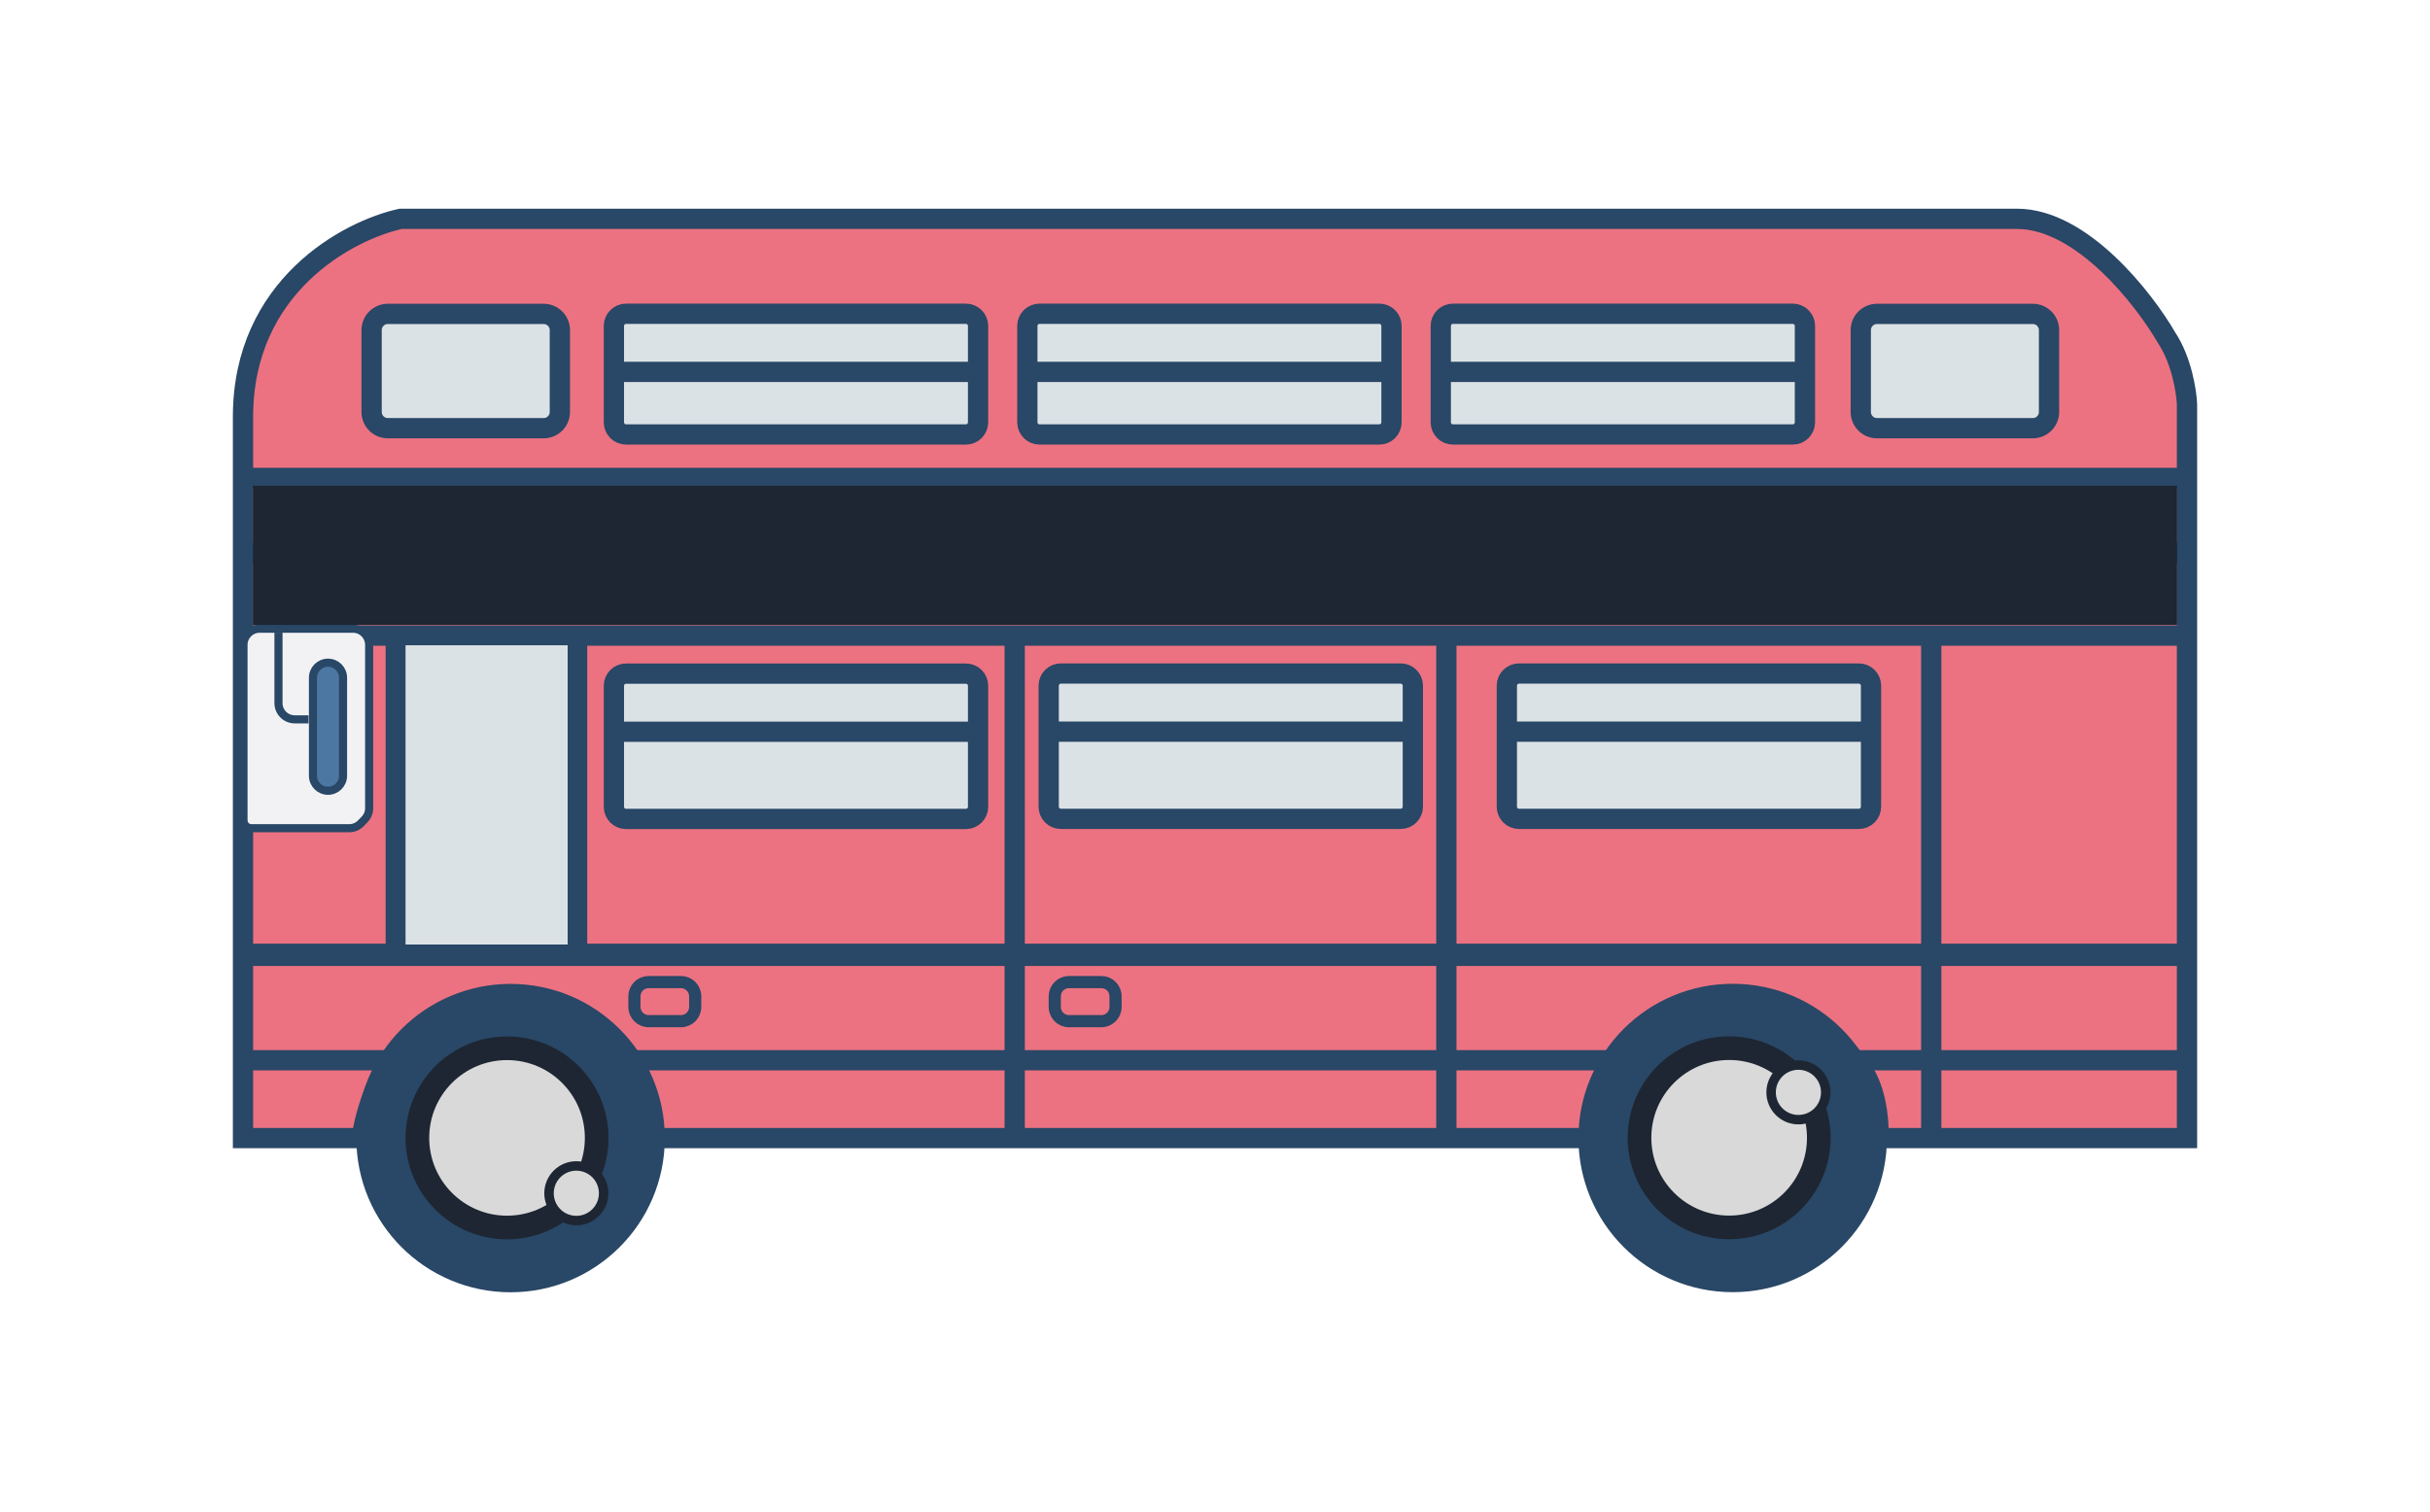
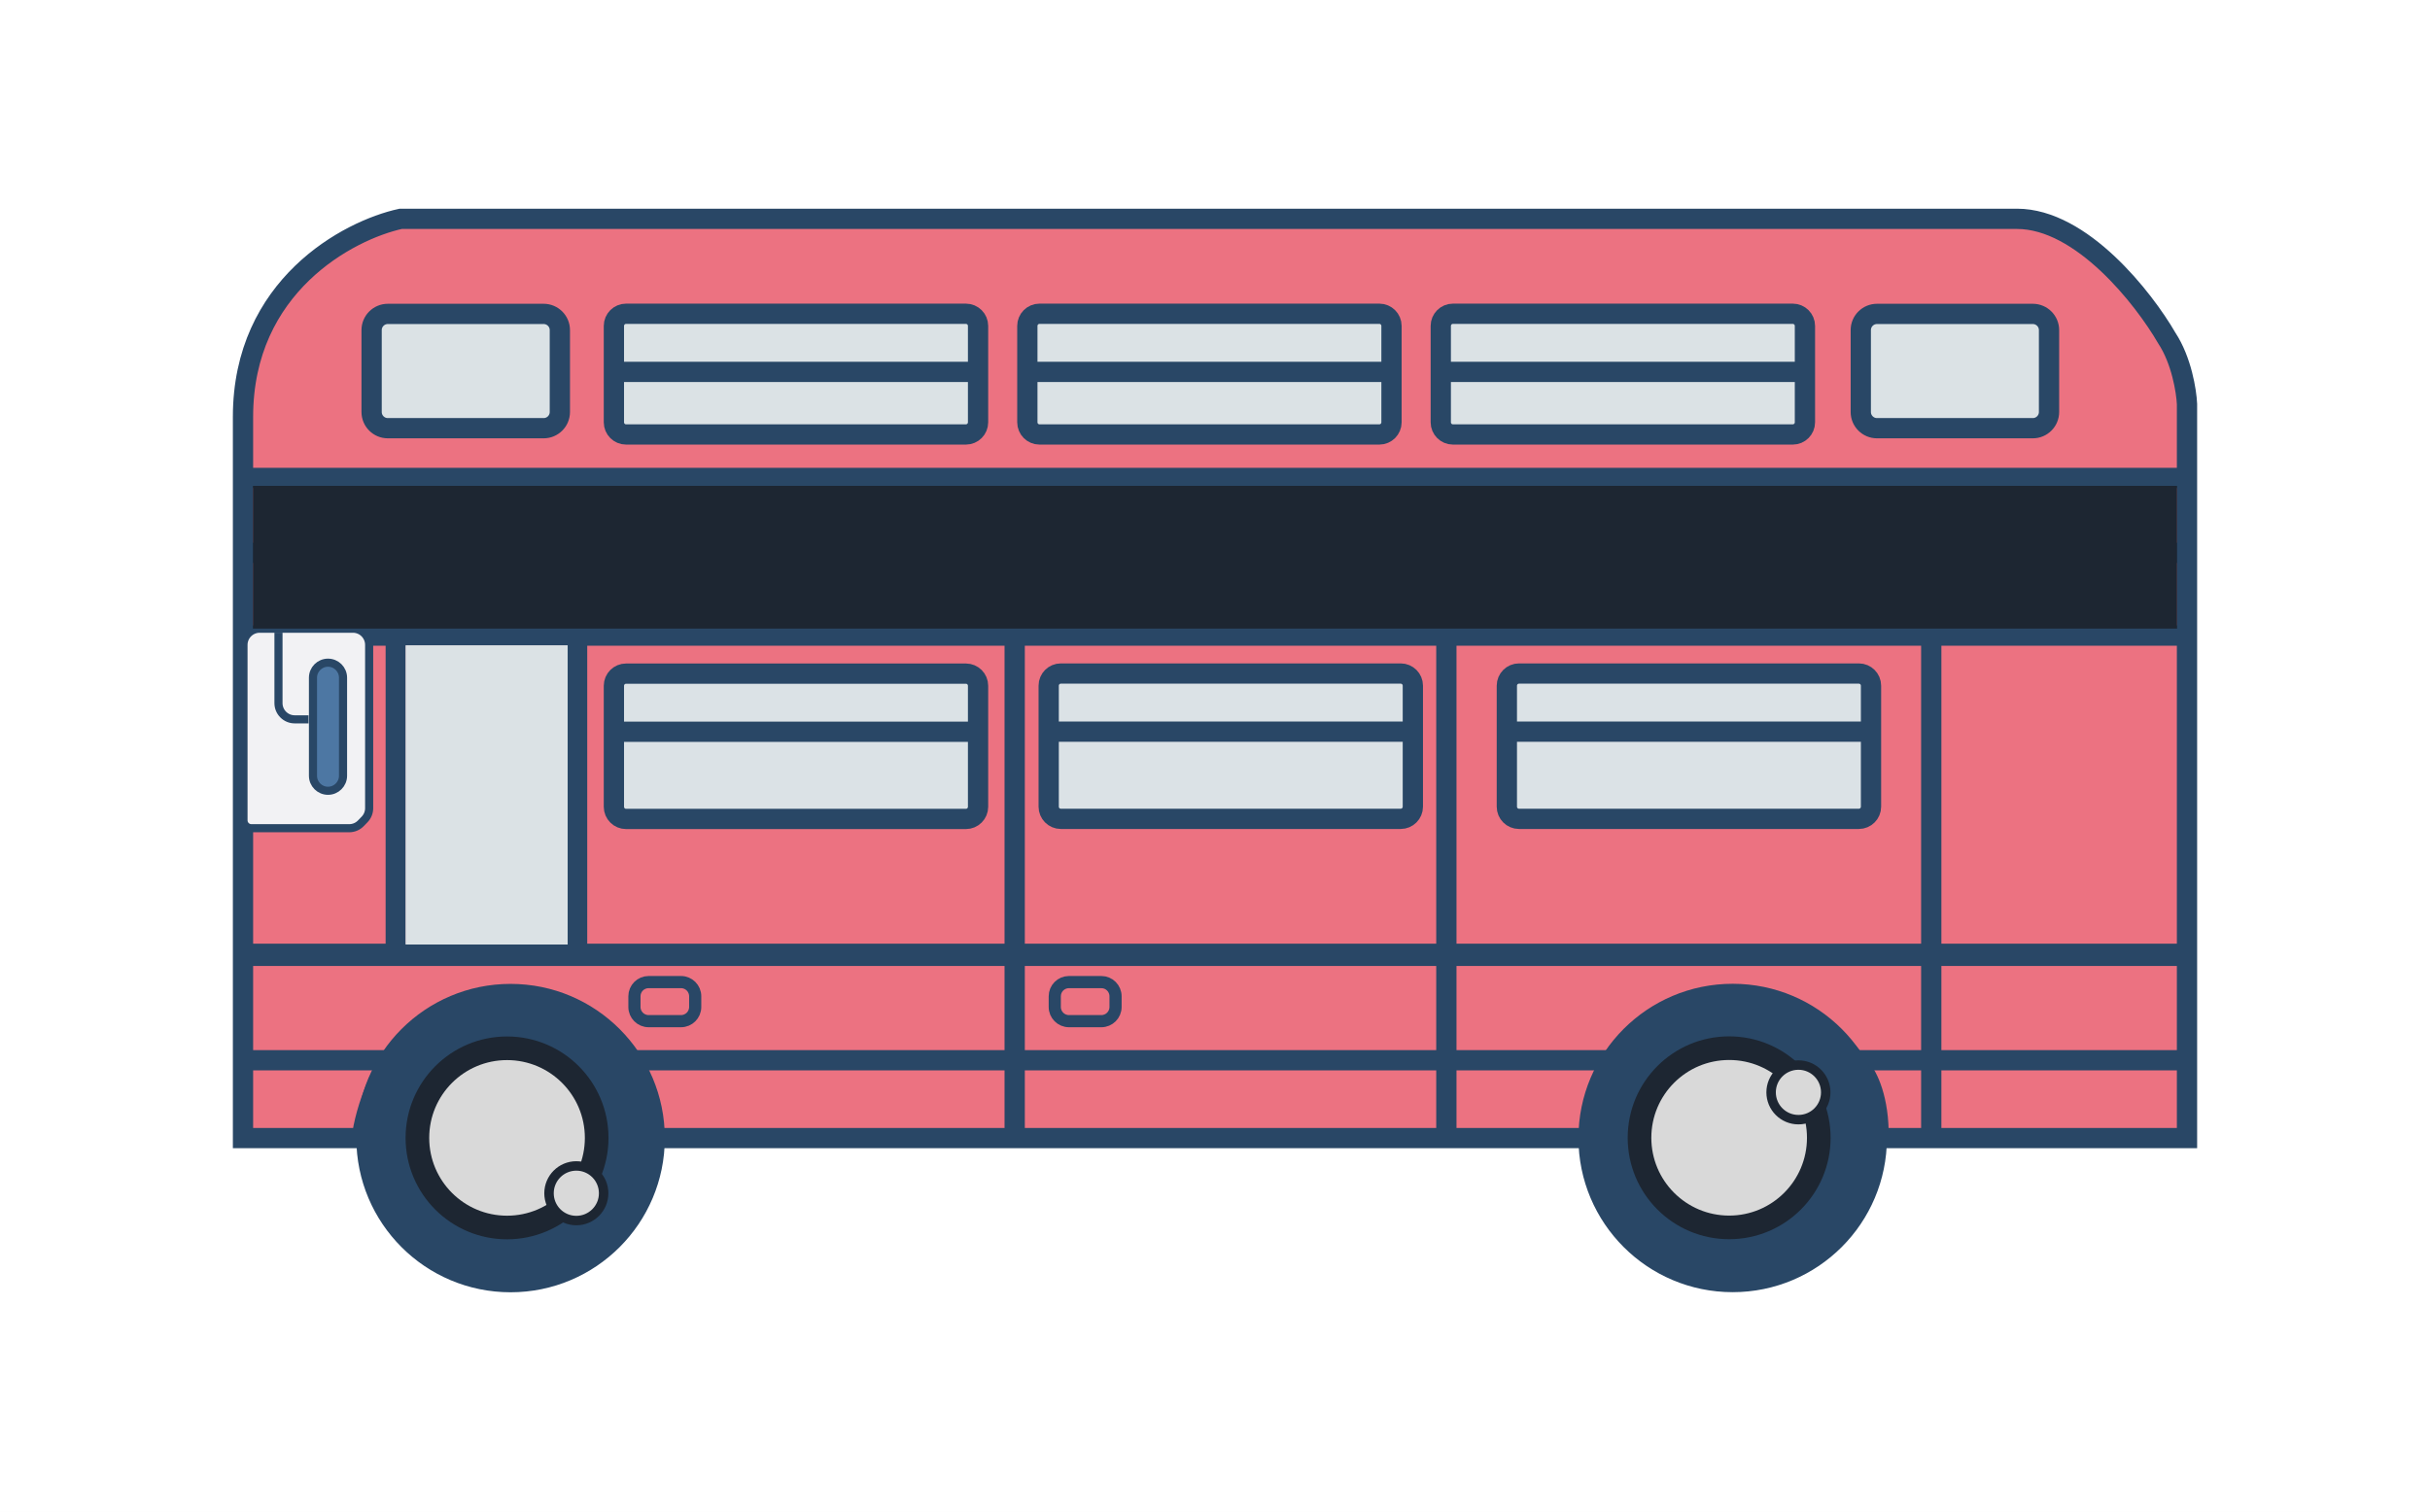
<svg xmlns="http://www.w3.org/2000/svg" width="5140" height="3199" viewBox="0 0 5140 3199" fill="none">
  <g id="buspieces">
    <rect width="5140" height="3199" fill="white" />
    <g id="bus">
      <path id="Vector 41" d="M4266.4 463C4403.15 463 4534.62 631.163 4583.26 715.244C4614.59 762.775 4624.81 828.164 4626 854.917V2407.99H3973.5C3975.17 2325.44 3949.87 2276.31 3937.02 2262.06C3916.87 2231.49 3856.76 2161.79 3777.54 2127.6C3698.32 2093.42 3593.05 2113.36 3550.31 2127.6C3512.44 2150.19 3440.87 2187.02 3403.34 2262.06C3376.66 2315.43 3367.21 2381.59 3365.82 2407.99H1382.26C1384.7 2377.42 1372.47 2297.3 1304.09 2221.41C1235.71 2145.53 1161.64 2125.87 1133.15 2125.52C1087.98 2115.79 976.379 2111.55 891.325 2172.42C806.271 2233.3 771.804 2354.83 765.203 2407.99H514.001V882.017C514.001 605.174 736.365 487.321 847.547 463H4266.4Z" fill="#EC7281" stroke="#294766" stroke-width="42.868" />
      <path id="Vector 42" d="M3059.38 1344.81V2412.16" stroke="#294766" stroke-width="42.868" />
      <path id="Vector 46" d="M4085.03 1344.81V2412.16" stroke="#294766" stroke-width="42.868" />
      <path id="Vector 49" d="M1329.11 2243.3H3408.56" stroke="#294766" stroke-width="42.868" />
      <path id="Vector 51" d="M514 1344.81L4618.7 1344.81" stroke="#294766" stroke-width="42.868" />
      <path id="Vector 52" d="M514 1169.7L4618.7 1169.7" stroke="#294766" stroke-width="42.868" />
      <path id="Vector 53" d="M514 1011.27L4618.7 1011.27" stroke="#294766" stroke-width="42.868" />
      <path id="Vector 47" d="M514 2020.24L4618.7 2020.24" stroke="#294766" stroke-width="47.154" />
      <path id="Vector 43" d="M2146.29 1344.81V2412.16" stroke="#294766" stroke-width="42.868" />
      <path id="Vector 44" d="M1220.7 1344.81V2016.07" stroke="#294766" stroke-width="42.868" />
      <path id="Vector 45" d="M837.121 1344.81V2016.07" stroke="#294766" stroke-width="42.868" />
      <path id="Vector 54" d="M820.342 664.17H1149.92C1168.86 664.17 1184.22 679.524 1184.22 698.464V871.697C1184.22 890.637 1168.86 905.991 1149.92 905.991H820.342C801.402 905.991 786.048 890.637 786.048 871.697V698.464C786.048 679.524 801.402 664.17 820.342 664.17Z" fill="#DBE2E5" stroke="#294766" stroke-width="42.868" />
      <path id="Vector 55" d="M3970.27 664.17H4299.85C4318.79 664.17 4334.15 679.524 4334.15 698.464V871.697C4334.15 890.637 4318.79 905.991 4299.85 905.991H3970.27C3951.33 905.991 3935.98 890.637 3935.98 871.697V698.464C3935.98 679.524 3951.33 664.17 3970.27 664.17Z" fill="#DBE2E5" stroke="#294766" stroke-width="42.868" />
      <path id="Vector 56" d="M3073.29 663.868H3792.13C3806.34 663.868 3817.85 675.383 3817.85 689.588V893.518C3817.85 907.724 3806.34 919.239 3792.13 919.239H3073.29C3059.08 919.239 3047.57 907.723 3047.57 893.518V689.588C3047.57 675.383 3059.08 663.868 3073.29 663.868Z" fill="#DBE2E5" stroke="#294766" stroke-width="42.868" />
      <path id="Vector 58" d="M2198.78 663.868H2917.62C2931.82 663.868 2943.34 675.383 2943.34 689.588V893.518C2943.34 907.724 2931.82 919.239 2917.62 919.239H2198.78C2184.57 919.239 2173.06 907.723 2173.06 893.518V689.588C2173.06 675.383 2184.57 663.868 2198.78 663.868Z" fill="#DBE2E5" stroke="#294766" stroke-width="42.868" />
      <path id="Vector 60" d="M1324.26 663.868H2043.1C2057.31 663.868 2068.82 675.383 2068.82 689.588V893.518C2068.82 907.724 2057.31 919.239 2043.1 919.239H1324.26C1310.06 919.239 1298.54 907.723 1298.54 893.518V689.588C1298.54 675.383 1310.06 663.868 1324.26 663.868Z" fill="#DBE2E5" stroke="#294766" stroke-width="42.868" />
      <path id="Vector 62" d="M1324.26 1425.27H2043.1C2057.31 1425.27 2068.82 1436.79 2068.82 1450.99V1707.04C2068.82 1721.24 2057.31 1732.76 2043.1 1732.76H1324.26C1310.06 1732.76 1298.54 1721.24 1298.54 1707.04V1450.99C1298.54 1436.79 1310.06 1425.27 1324.26 1425.27Z" fill="#DBE2E6" stroke="#294766" stroke-width="42.868" />
      <path id="Vector 64" d="M2243.94 1425.07H2962.78C2976.98 1425.07 2988.5 1436.59 2988.5 1450.79V1706.84C2988.5 1721.04 2976.98 1732.56 2962.78 1732.56H2243.94C2229.73 1732.56 2218.22 1721.04 2218.22 1706.84V1450.79C2218.22 1436.59 2229.73 1425.07 2243.94 1425.07Z" fill="#DBE2E6" stroke="#294766" stroke-width="42.868" />
      <path id="Vector 66" d="M3213.05 1425.07H3931.89C3946.09 1425.07 3957.61 1436.59 3957.61 1450.79V1706.84C3957.61 1721.04 3946.09 1732.56 3931.89 1732.56H3213.05C3198.84 1732.56 3187.33 1721.04 3187.33 1706.84V1450.79C3187.33 1436.59 3198.84 1425.07 3213.05 1425.07Z" fill="#DBE2E6" stroke="#294766" stroke-width="42.868" />
      <path id="Vector 57" d="M3815.77 786.862H3051.74" stroke="#294766" stroke-width="42.868" />
      <path id="Vector 59" d="M2941.25 786.862H2177.22" stroke="#294766" stroke-width="42.868" />
      <path id="Vector 61" d="M2066.74 786.862H1302.71" stroke="#294766" stroke-width="42.868" />
      <path id="Vector 63" d="M2066.74 1548.27H1302.71" stroke="#294766" stroke-width="42.868" />
      <path id="Vector 65" d="M2986.41 1548.07H2222.38" stroke="#294766" stroke-width="42.868" />
      <path id="Vector 67" d="M3955.52 1548.07H3191.49" stroke="#294766" stroke-width="42.868" />
      <rect id="Rectangle 57" width="342.842" height="633.101" transform="matrix(-1 0 0 1 1200.74 1365.33)" fill="#DBE2E5" />
      <path id="Vector 68" d="M780.84 1709.97V1364.51C780.84 1345.57 765.486 1330.22 746.546 1330.22H549.339C530.399 1330.22 515.045 1345.57 515.045 1364.51V1735.69C515.045 1744.9 522.512 1752.36 531.723 1752.36H738.697C747.979 1752.36 756.864 1748.6 763.324 1741.94L771.172 1733.84C777.373 1727.44 780.84 1718.88 780.84 1709.97Z" fill="#F2F2F4" stroke="#294766" stroke-width="17.147" />
      <path id="Vector 69" d="M662.012 1433.93V1641.36C662.012 1658.91 676.245 1673.15 693.803 1673.15C711.36 1673.15 725.594 1658.91 725.594 1641.36V1433.93C725.594 1416.37 711.36 1402.14 693.803 1402.14C676.245 1402.14 662.012 1416.37 662.012 1433.93Z" fill="#4D77A3" stroke="#294766" stroke-width="17.147" />
      <path id="Vector 70" d="M652.629 1522.01H623.341C604.401 1522.01 589.047 1506.66 589.047 1487.71V1338.56" stroke="#294766" stroke-width="17.147" />
      <rect id="Rectangle 60" x="-12.86" y="12.86" width="128.545" height="82.682" rx="30.007" transform="matrix(-1 0 0 1 1457.65 2065.06)" stroke="#294766" stroke-width="25.721" />
      <rect id="Rectangle 61" x="-12.86" y="12.86" width="128.545" height="82.682" rx="30.007" transform="matrix(-1 0 0 1 2346.76 2065.06)" stroke="#294766" stroke-width="25.721" />
      <path id="Vector 48" d="M3920.34 2243.3H4618.71" stroke="#294766" stroke-width="42.868" />
      <path id="Vector 50" d="M514 2243.3H828.784" stroke="#294766" stroke-width="42.868" />
-       <rect id="Rectangle 56" width="4069.93" height="294.465" transform="matrix(-1 0 0 1 4604.96 1027.74)" fill="#1D2632" />
+       <rect id="Rectangle 56" width="4070" height="302" transform="matrix(-1 0 0 1 4605 1028)" fill="#1D2632" />
      <g id="wheel1">
        <circle id="Ellipse 43" r="301.25" transform="matrix(-1 0 0 1 1079.98 2407.99)" fill="#294766" stroke="#294766" stroke-width="50" />
-         <circle id="Ellipse 43_2" r="189.607" transform="matrix(-1 0 0 1 1072.5 2407.59)" fill="#D9D9D9" stroke="#1D2632" stroke-width="50" />
-         <circle id="Ellipse 44" r="57.77" transform="matrix(-1 0 0 1 1219.07 2524.72)" fill="#D9D9D9" stroke="#1D2632" stroke-width="20" />
+         <g id="wheelcircle1">
+           <circle id="Ellipse 43_2" r="189.607" transform="matrix(-1 0 0 1 1072.5 2407.59)" fill="#D9D9D9" stroke="#1D2632" stroke-width="50" />
+           <circle id="Ellipse 44" r="57.77" transform="matrix(-1 0 0 1 1219.07 2524.72)" fill="#D9D9D9" stroke="#1D2632" stroke-width="20" />
+         </g>
      </g>
      <g id="wheel2">
        <circle id="Ellipse 43_3" r="301.25" transform="matrix(-1 0 0 1 3665.02 2407.76)" fill="#294766" stroke="#294766" stroke-width="50" />
-         <circle id="Ellipse 43_4" r="189.607" transform="matrix(-1 0 0 1 3657.54 2407.36)" fill="#D9D9D9" stroke="#1D2632" stroke-width="50" />
-         <circle id="Ellipse 44_2" r="57.77" transform="matrix(-1 0 0 1 3804.07 2311.24)" fill="#D9D9D9" stroke="#1D2632" stroke-width="20" />
+         <g id="wheelcircle2">
+           <circle id="Ellipse 43_4" r="189.607" transform="matrix(-1 0 0 1 3657.54 2407.36)" fill="#D9D9D9" stroke="#1D2632" stroke-width="50" />
+           <circle id="Ellipse" r="57.77" transform="matrix(-1 0 0 1 3804.07 2311.24)" fill="#D9D9D9" stroke="#1D2632" stroke-width="20" />
+         </g>
      </g>
    </g>
  </g>
</svg>
